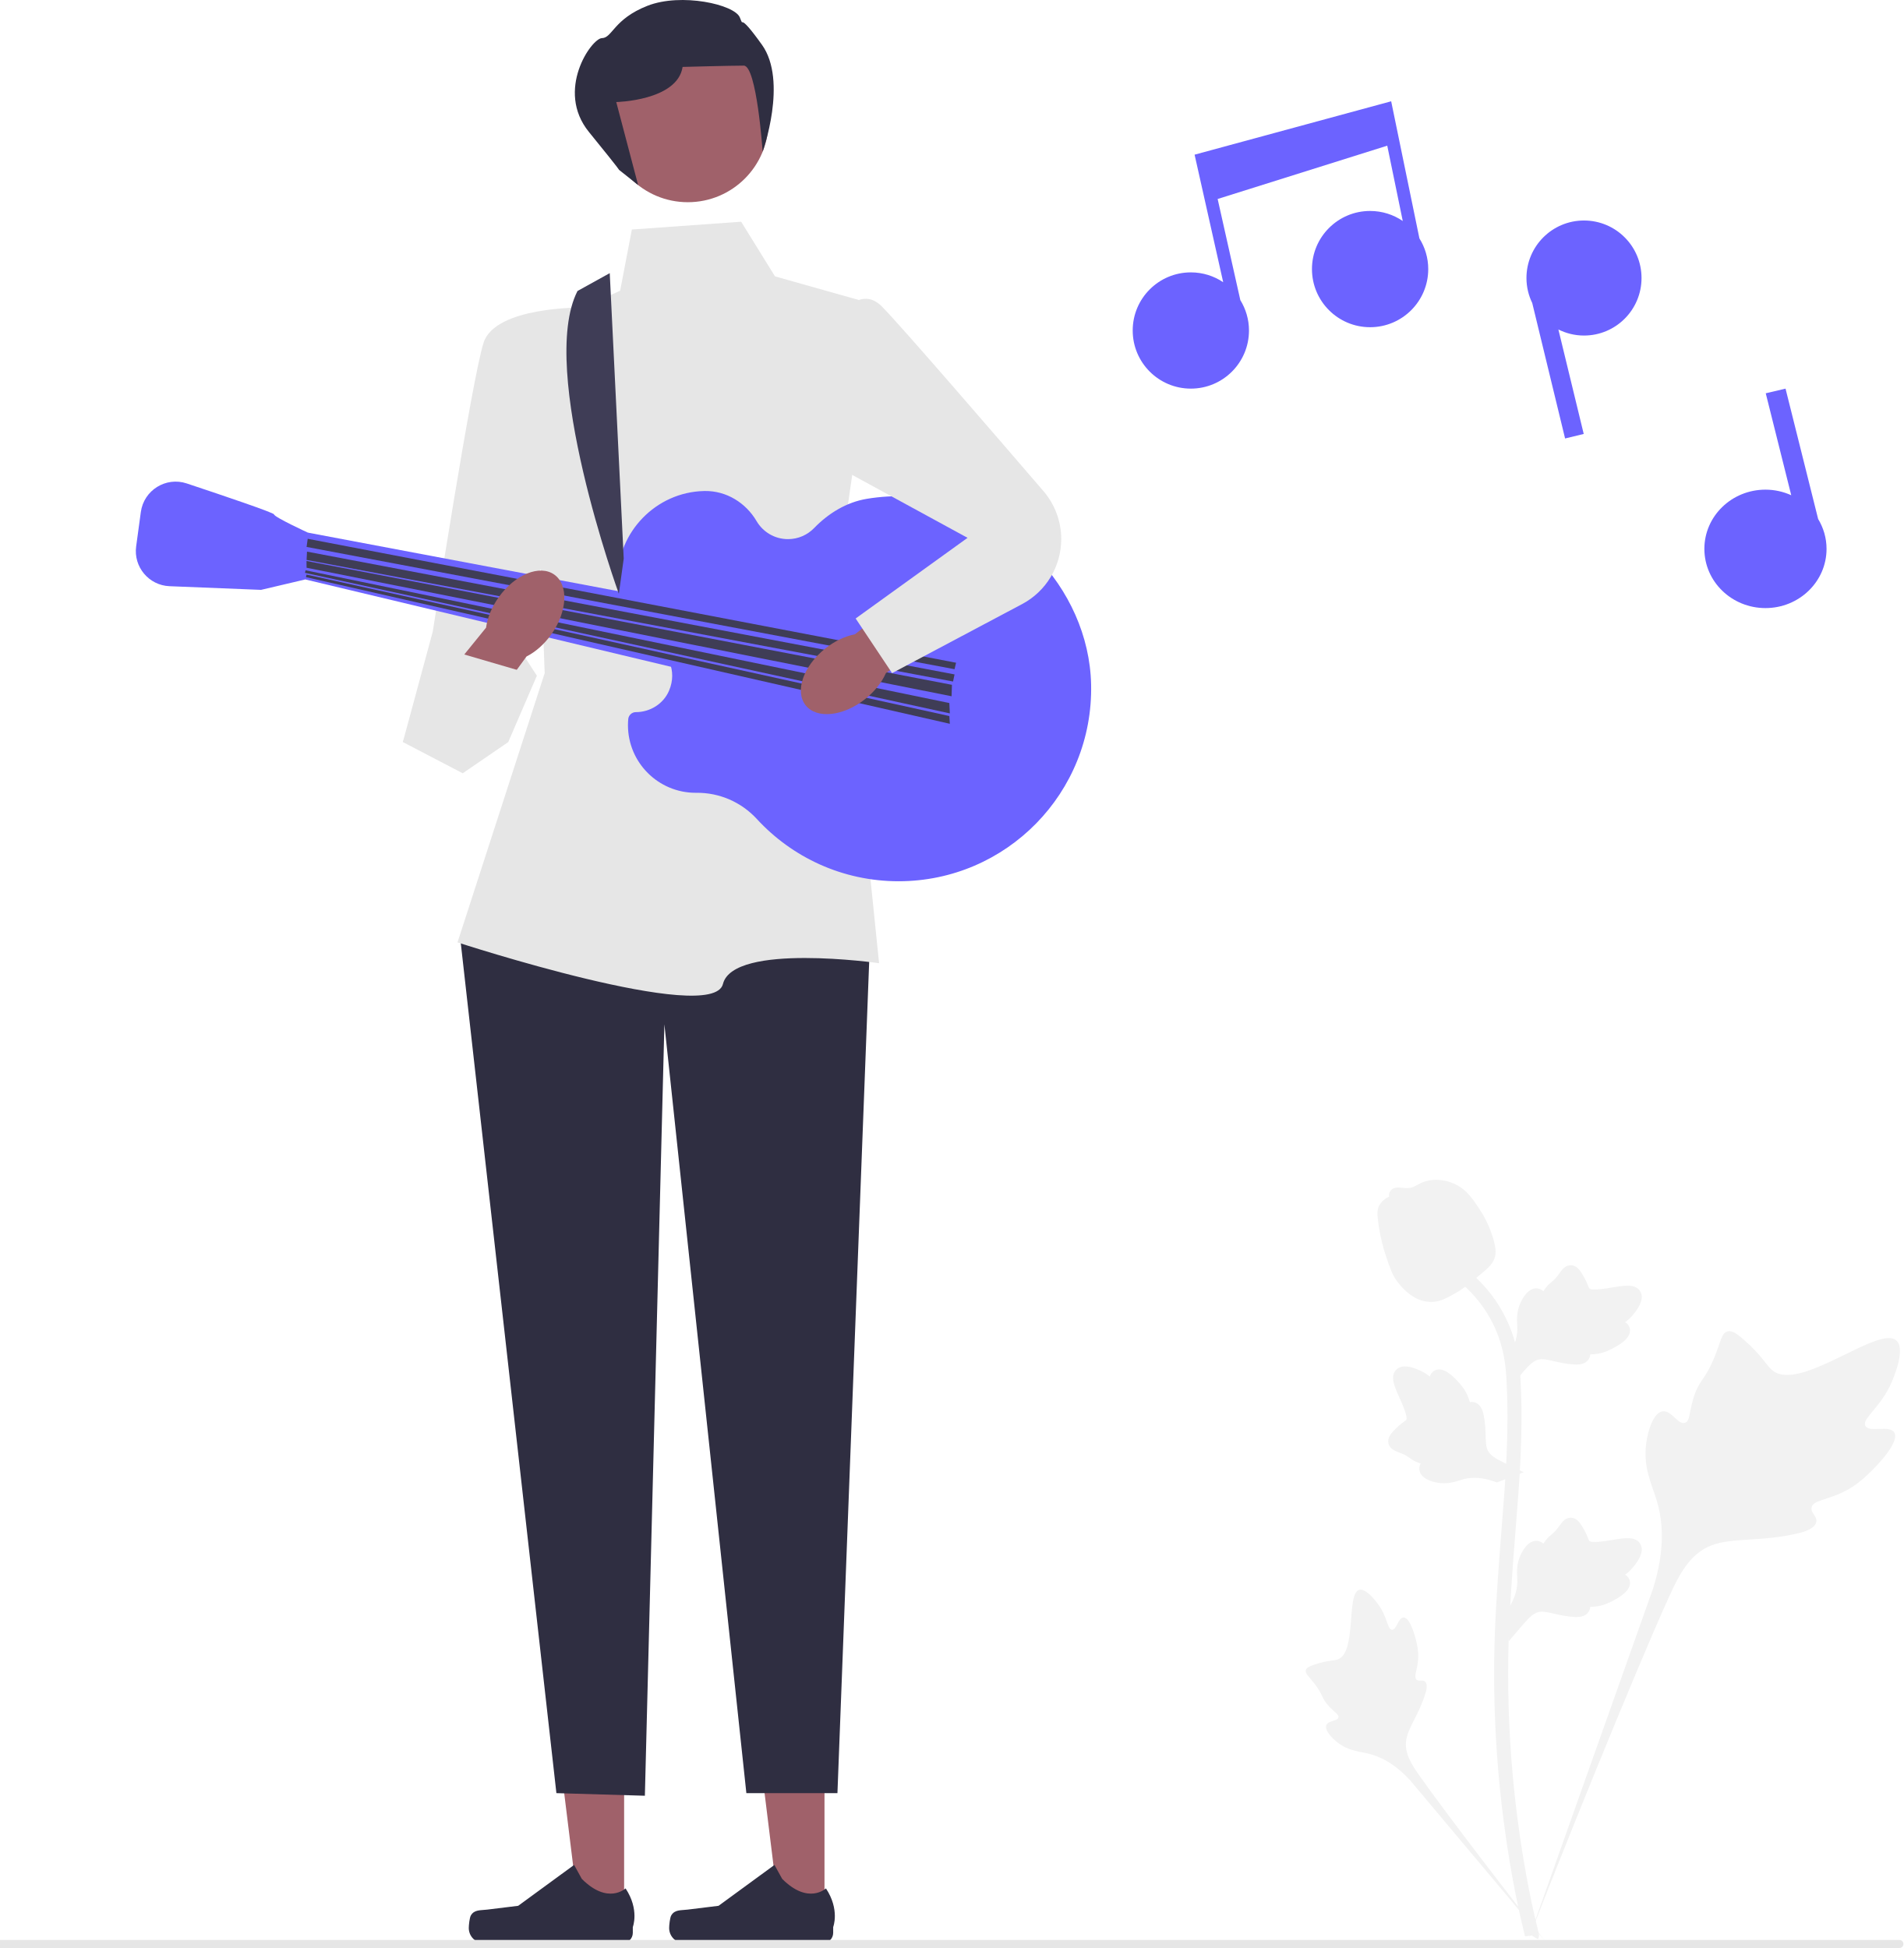
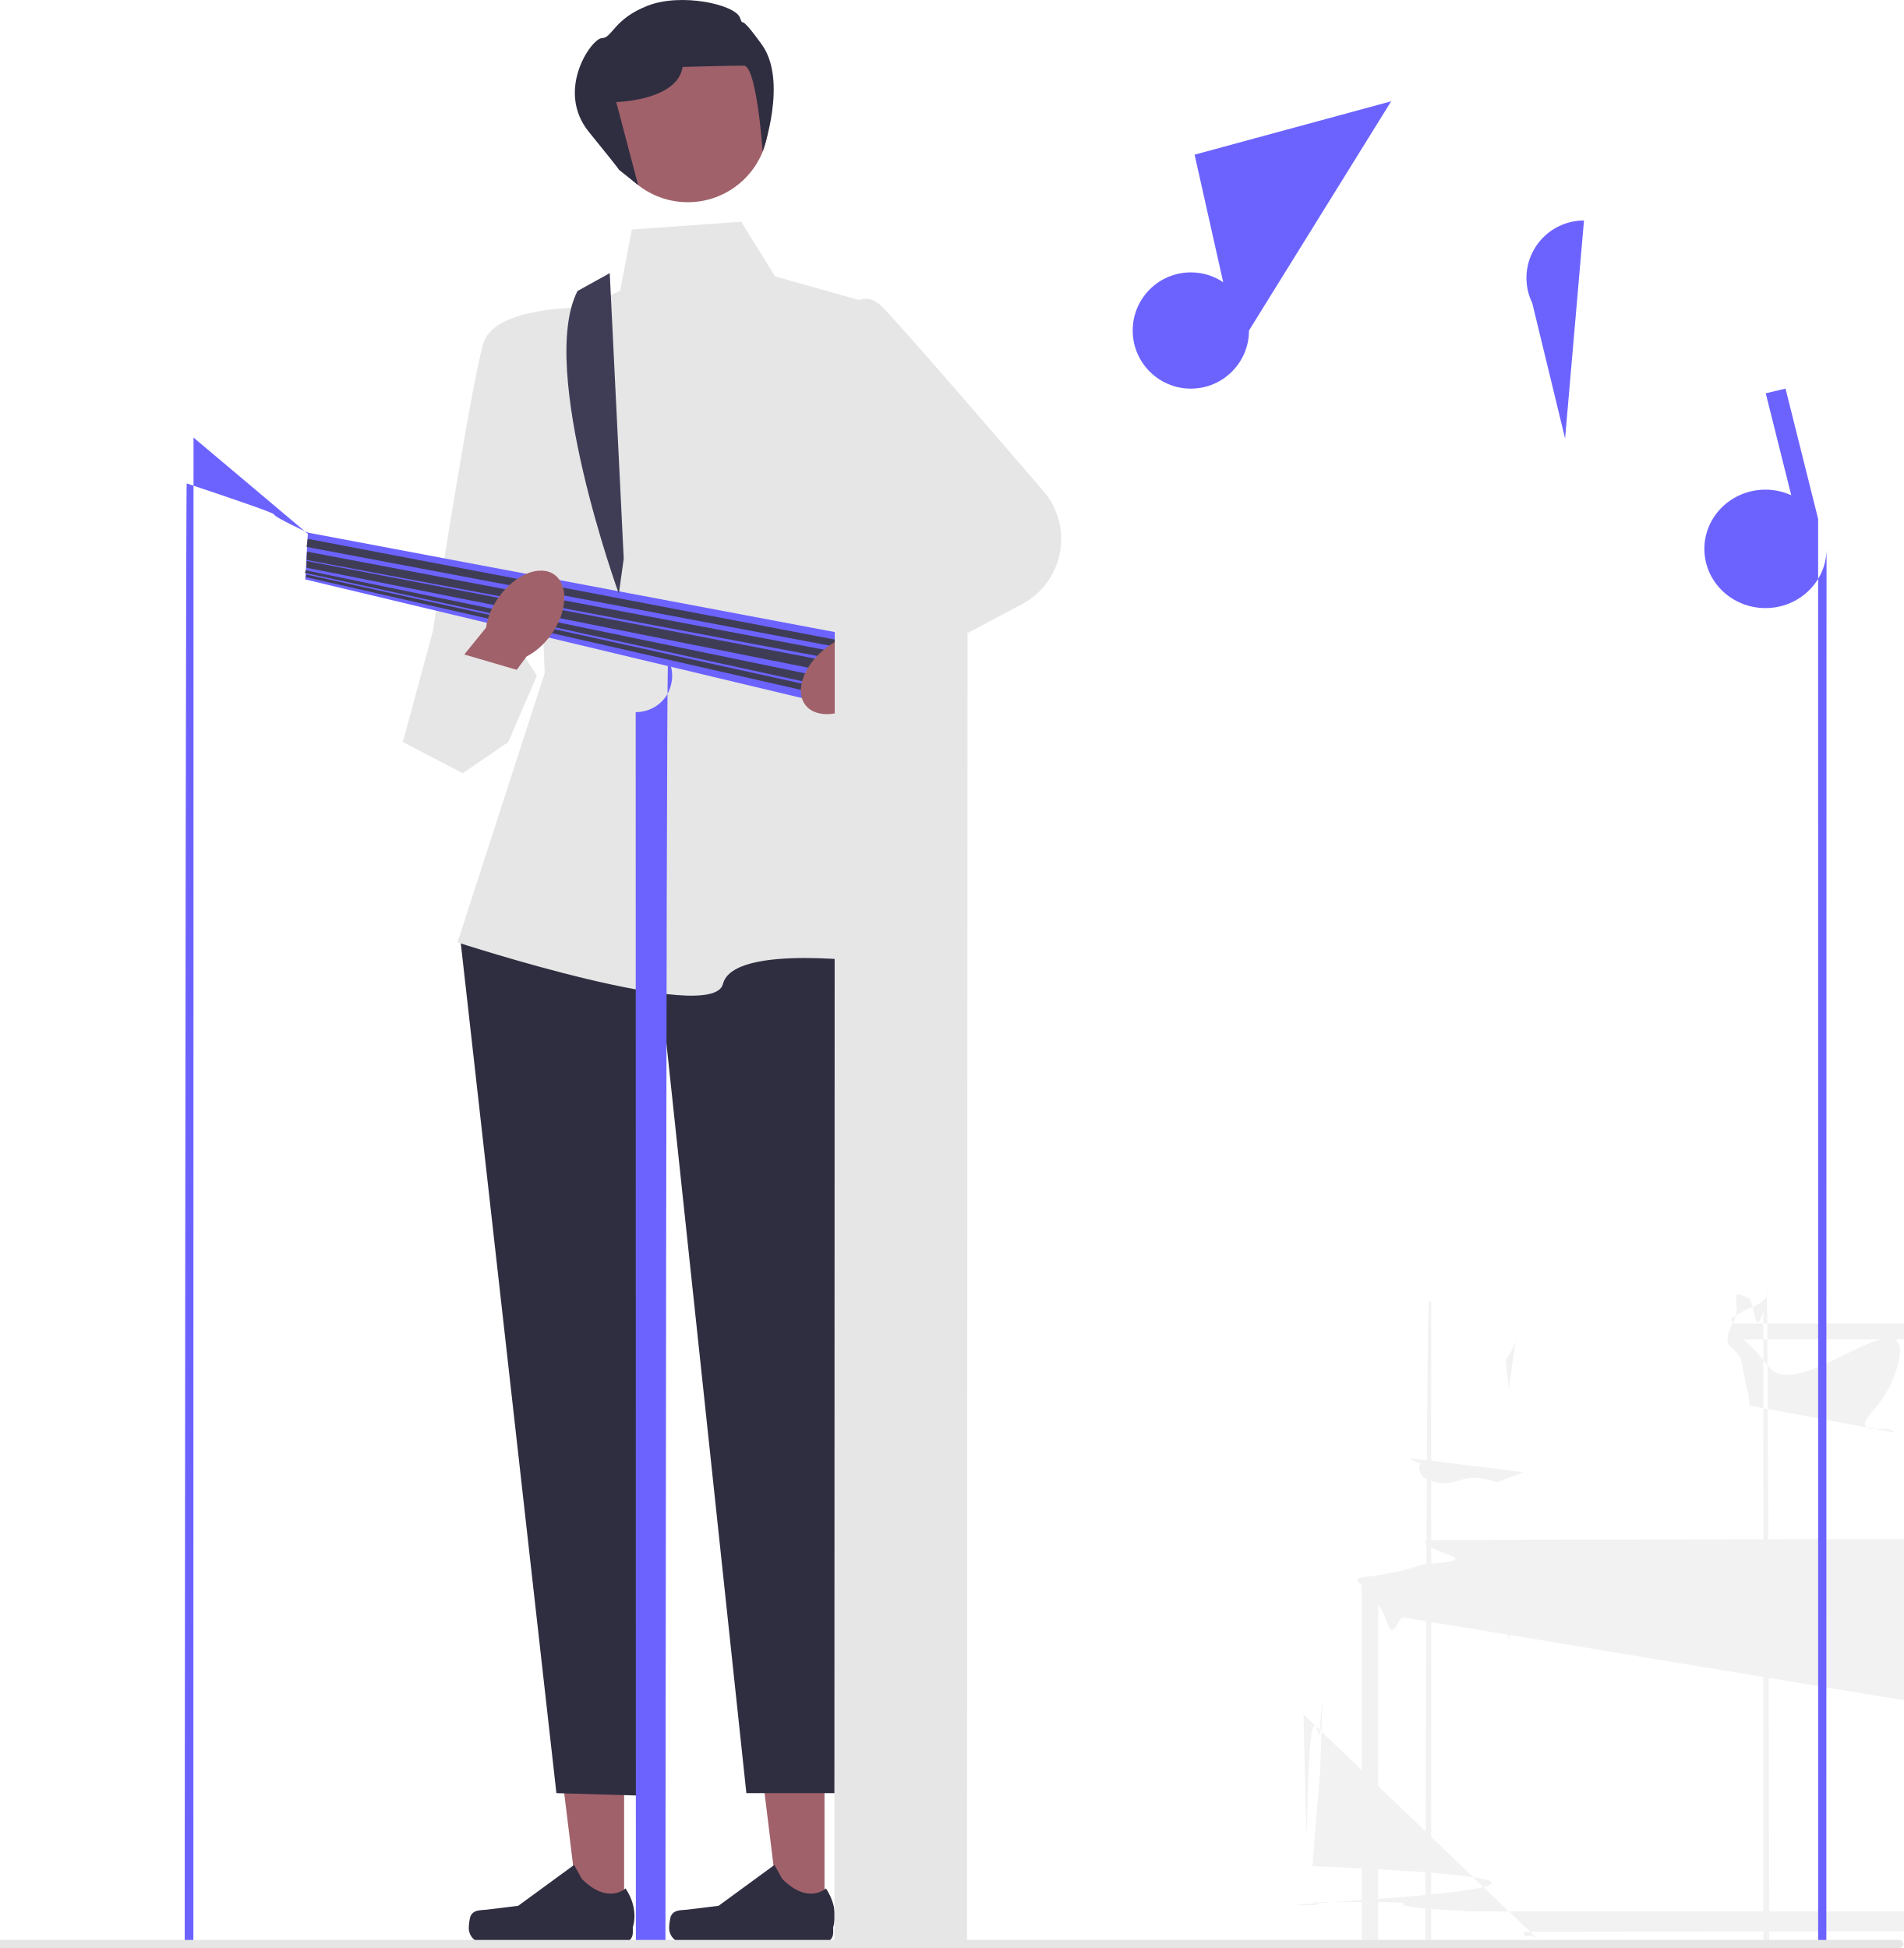
<svg xmlns="http://www.w3.org/2000/svg" width="397.725" height="407.127" viewBox="0 0 397.725 407.127">
  <g>
    <polygon points="172.279 400.518 162.935 400.517 158.49 364.473 172.281 364.474 172.279 400.518" fill="#a0616a" />
-     <path d="M140.264,400.306h0c-.291,.49-.444,2.072-.444,2.641h0c0,1.752,1.42,3.172,3.172,3.172h28.939c1.195,0,2.164-.969,2.164-2.164v-1.205s1.432-3.621-1.516-8.084c0,0-3.663,3.495-9.137-1.979l-1.614-2.924-11.684,8.545-6.476,.797c-1.417,.174-2.673-.027-3.402,1.2h-0Z" fill="#2f2e41" />
+     <path d="M140.264,400.306h0c-.291,.49-.444,2.072-.444,2.641h0c0,1.752,1.42,3.172,3.172,3.172h28.939c1.195,         0,2.164-.969,2.164-2.164v-1.205s1.432-3.621-1.516-8.084c0,0-3.663,3.495-9.137-1.979l-1.614-2.924-11.684,         8.545-6.476,.797c-1.417,.174-2.673-.027-3.402,1.2h-0Z" fill="#2f2e41" />
  </g>
  <g>
    <polygon points="130.411 400.518 121.067 400.517 116.621 364.473 130.413 364.474 130.411 400.518" fill="#a0616a" />
-     <path d="M98.396,400.306h0c-.291,.49-.444,2.072-.444,2.641h0c0,1.752,1.42,3.172,3.172,3.172h28.939c1.195,0,2.164-.969,2.164-2.164v-1.205s1.432-3.621-1.516-8.084c0,0-3.663,3.495-9.137-1.979l-1.614-2.924-11.684,8.545-6.476,.797c-1.417,.174-2.673-.027-3.402,1.2h-0Z" fill="#2f2e41" />
+     <path d="M98.396,400.306h0c-.291,.49-.444,2.072-.444,2.641h0c0,1.752,1.42,3.172,3.172,3.172h28.939c1.195,0,         2.164-.969,2.164-2.164v-1.205s1.432-3.621-1.516-8.084c0,0-3.663,3.495-9.137-1.979l-1.614-2.924-11.684,         8.545-6.476,.797c-1.417,.174-2.673-.027-3.402,1.2h-0Z" fill="#2f2e41" />
  </g>
-   <polygon points="173.082 174.391 181.782 196.685 174.985 374.761 155.954 374.761 138.826 214.085 134.748 375.305 116.261 374.761 96.142 195.869 109.464 179.829 173.082 174.391" fill="#2f2e41" />
-   <path d="M132.029,47.971l22.837-1.631,7.069,11.419,21.206,5.981-7.884,55.19,8.428,82.377s-30.45-4.35-32.625,4.35-55.462-8.7-55.462-8.7l18.215-56.278-1.631-44.043-4.894-25.556,22.294-10.331,2.447-12.778Z" fill="#e6e6e6" />
-   <path d="M121.698,64.283s-18.198-.272-20.654,7.341-10.612,60.356-10.612,60.356l-6.253,23.109,28.003-13.865-5.981-9.229,19.575-37.533-4.078-30.178Z" fill="#e6e6e6" />
-   <path d="M132.831,148.835c3.009,.003,5.806-1.731,6.976-4.503,.885-2.097,.801-4.108,.139-5.833,.213-.088,.424-.18,.642-.258-.32-.13-.632-.277-.943-.423-1.084-2.16-3.162-3.728-5.637-4.109-3.066-3.284-4.95-7.685-4.97-12.528-.041-9.981,8.056-18.319,18.035-18.558,.079-.002,.157-.003,.235-.004,4.468-.051,8.522,2.448,10.786,6.301,1.321,2.248,3.762,3.757,6.559,3.757,2.141,0,4.073-.885,5.453-2.309,3.008-3.102,6.775-5.411,11.038-6.119,2.799-.465,5.697-.64,8.661-.493,20.293,1.009,37.751,18.994,38.185,39.307,.483,22.624-17.713,41.116-40.228,41.116-11.715,0-22.256-5.01-29.607-13.002-3.264-3.548-7.837-5.536-12.658-5.486-.049,.001-.098,.001-.147,.001-7.808,0-14.137-6.33-14.137-14.137,0-.433,.021-.861,.062-1.283,.075-.79,.763-1.437,1.556-1.436h0Z" fill="#6c63ff" />
+   <polygon points="173.082 174.391 181.782 196.685 174.985 374.761 155.954 374.761 138.826 214.085 134.748 375.305          116.261 374.761 96.142 195.869 109.464 179.829 173.082 174.391" fill="#2f2e41" />
+   <path d="M132.029,47.971l22.837-1.631,7.069,11.419,21.206,5.981-7.884,55.19,8.428,82.377s-30.45-4.35-32.625,         4.35-55.462-8.7-55.462-8.7l18.215-56.278-1.631-44.043-4.894-25.556,22.294-10.331,2.447-12.778Z" fill="#e6e6e6" />
+   <path d="M121.698,64.283s-18.198-.272-20.654,7.341-10.612,60.356-10.612,60.356l-6.253,23.109,         28.003-13.865-5.981-9.229,19.575-37.533-4.078-30.178Z" fill="#e6e6e6" />
+   <path d="M132.831,148.835c3.009,.003,5.806-1.731,6.976-4.503,.885-2.097,.801-4.108,         .139-5.833,.213-.088,.424-.18,.642-.258-.32-.13-.632-.277-.943-.423-1.084-2.16-3.162-3.728-5.         63716-4.109-3.066-3.284-4.95-7.685-4.97-12.528-.041-9.981,8.056-18.319,18.035-18.558,.079-.002,         .157-.003,.235-.004,4.468-.051,8.522,2.448,10.786,6.301,1.321,2.248,3.762,3.757,6.559,3.757,2.141,0,         4.073-.885,5.453-2.309,3.008-3.102,6.775-5.411,11.038-6.119,2.799-.465,5.697-.64,8.661-.493,20.293,         1.009,37.751,18.994,38.185,39.307,.483,22.624-17.713,41.116-40.228,41.116-11.715,0-22.256-5.01-29.607-13.002-3.         26368-3.548-7.837-5.536-12.658-5.486-.049,.001-.098,.001-.147,.001-7.808,0-14.137-6.33-14.137-14.137,0-.433,         .021-.861,.062-1.283,.075-.79,.763-1.437,1.556-1.436h0Z" fill="#6c63ff" />
  <g>
-     <path d="M395.817,299.392c-.988-1.665-5.261,.118-6.046-1.394-.783-1.506,3.187-3.801,5.455-9.043,.409-.945,2.987-6.902,1.078-8.741-3.617-3.484-20.168,10.894-25.96,6.189-1.271-1.033-2.159-3.094-6.006-6.441-1.53-1.331-2.456-1.933-3.352-1.709-1.271,.317-1.372,2.018-2.734,5.363-2.044,5.015-3.253,4.713-4.443,8.714-.884,2.971-.682,4.698-1.722,5.034-1.472,.476-2.827-2.675-4.692-2.393-1.904,.288-3.054,3.956-3.418,6.703-.682,5.154,1.211,8.556,2.26,12.132,1.14,3.887,1.817,9.797-.816,18.165l-26.061,73.426c5.753-15.067,22.412-56.369,29.412-71.717,2.021-4.431,4.252-8.925,8.833-10.699,4.411-1.708,10.468-.688,18.191-2.549,.902-.217,3.405-.854,3.72-2.326,.26-1.217-1.212-1.896-.986-3.036,.303-1.529,3.199-1.548,6.756-3.312,2.509-1.244,4.072-2.723,5.416-3.995,.405-.384,6.428-6.155,5.114-8.372Z" fill="#f2f2f2" />
-     <path d="M293.286,338.047c-1.102,.004-1.46,2.616-2.429,2.565-.965-.05-.946-2.661-2.864-5.287-.346-.474-2.526-3.457-3.979-3.051-2.754,.77-.472,13.042-4.453,14.527-.874,.326-2.142,.167-4.894,1.09-1.095,.367-1.657,.648-1.806,1.152-.211,.715,.595,1.256,1.843,2.889,1.872,2.45,1.375,2.956,2.995,4.695,1.203,1.291,2.109,1.69,1.974,2.298-.191,.86-2.128,.616-2.528,1.613-.408,1.017,1.061,2.641,2.304,3.612,2.333,1.822,4.548,1.874,6.607,2.391,2.237,.562,5.333,1.935,8.68,5.642l28.519,33.977c-5.735-7.171-21.2-27.264-26.713-35.129-1.592-2.27-3.154-4.662-2.702-7.422,.435-2.658,2.683-5.337,3.998-9.664,.154-.505,.563-1.918-.068-2.497-.522-.479-1.28,.048-1.775-.392-.663-.59,.163-2.016,.324-4.272,.113-1.59-.162-2.784-.398-3.811-.071-.31-1.166-4.931-2.634-4.925Z" fill="#f2f2f2" />
-     <path d="M315.278,342.984l-.664-5.929,.303-.449c1.404-2.078,2.12-4.108,2.129-6.035,.001-.306-.013-.613-.027-.925-.057-1.237-.129-2.774,.673-4.566,.449-.999,1.712-3.312,3.61-3.026,.511,.072,.897,.306,1.191,.581,.043-.069,.087-.137,.135-.212,.591-.902,1.059-1.288,1.51-1.66,.346-.286,.704-.581,1.265-1.28,.246-.306,.438-.575,.6-.802,.491-.684,1.132-1.5,2.263-1.486,1.208,.057,1.841,1.056,2.26,1.718,.749,1.179,1.088,2.03,1.313,2.594,.082,.206,.175,.438,.222,.51,.389,.573,3.554,.037,4.747-.157,2.678-.447,4.996-.833,5.95,.856,.684,1.208,.176,2.806-1.556,4.875-.54,.644-1.114,1.134-1.623,1.517,.422,.252,.8,.638,.953,1.245h0c.361,1.437-.875,2.877-3.67,4.286-.694,.352-1.629,.822-2.939,1.048-.617,.106-1.172,.132-1.648,.146-.01,.275-.074,.573-.242,.879-.491,.902-1.513,1.331-3.053,1.228-1.695-.089-3.09-.412-4.321-.696-1.075-.246-2.001-.455-2.728-.407-1.348,.109-2.388,1.188-3.607,2.588l-3.045,3.559Z" fill="#f2f2f2" />
-     <path d="M318.359,307.683l-5.567,2.146-.512-.18c-2.367-.831-4.512-1.009-6.377-.528-.297,.076-.589,.168-.888,.261-1.182,.369-2.651,.828-4.588,.507-1.08-.181-3.638-.816-3.843-2.724-.06-.512,.069-.946,.26-1.299-.077-.024-.155-.05-.239-.076-1.022-.343-1.515-.698-1.989-1.04-.365-.262-.741-.534-1.559-.899-.359-.16-.668-.278-.928-.377-.786-.301-1.738-.715-2.011-1.812-.251-1.183,.555-2.049,1.088-2.622,.951-1.023,1.687-1.567,2.176-1.928,.179-.131,.379-.28,.437-.344,.455-.522-.866-3.447-1.356-4.551-1.111-2.477-2.073-4.621-.681-5.973,.995-.968,2.669-.882,5.111,.268,.76,.359,1.379,.79,1.879,1.185,.137-.472,.415-.936,.963-1.238h0c1.299-.713,3.005,.116,5.076,2.463,.517,.582,1.208,1.367,1.759,2.577,.259,.57,.425,1.101,.559,1.557,.268-.06,.573-.073,.912,.011,.997,.246,1.671,1.126,1.962,2.642,.344,1.662,.385,3.094,.423,4.357,.035,1.102,.067,2.051,.299,2.742,.447,1.277,1.755,2.008,3.418,2.833l4.214,2.042Z" fill="#f2f2f2" />
-     <path d="M315.278,290.216l-.664-5.929,.303-.449c1.404-2.078,2.12-4.108,2.129-6.035,.001-.306-.013-.613-.027-.925-.057-1.237-.129-2.774,.673-4.566,.449-.999,1.712-3.312,3.61-3.026,.511,.072,.897,.306,1.191,.581,.043-.069,.087-.137,.135-.212,.591-.902,1.059-1.288,1.51-1.66,.346-.286,.704-.581,1.265-1.28,.246-.306,.438-.575,.6-.802,.491-.684,1.132-1.5,2.263-1.486,1.208,.057,1.841,1.056,2.26,1.718,.749,1.179,1.088,2.03,1.313,2.594,.082,.206,.175,.438,.222,.51,.389,.573,3.554,.037,4.747-.157,2.678-.447,4.996-.833,5.95,.856,.684,1.208,.176,2.806-1.556,4.875-.54,.644-1.114,1.134-1.623,1.517,.422,.252,.8,.638,.953,1.245h0c.361,1.437-.875,2.877-3.67,4.286-.694,.352-1.629,.822-2.939,1.048-.617,.106-1.172,.132-1.648,.146-.01,.275-.074,.573-.242,.879-.491,.902-1.513,1.331-3.053,1.228-1.695-.089-3.09-.412-4.321-.696-1.075-.246-2.001-.455-2.728-.407-1.348,.109-2.388,1.188-3.607,2.588l-3.045,3.559Z" fill="#f2f2f2" />
-     <path d="M321.345,405.302l-1.242-.779-.301-1.434,.301,1.434-1.449,.166c-.023-.135-.102-.444-.22-.928-.648-2.651-2.625-10.718-4.274-23.424-1.151-8.869-1.802-17.987-1.937-27.105-.135-9.132,.298-16.046,.644-21.603,.262-4.191,.58-8.182,.892-12.07,.83-10.386,1.613-20.197,1.031-31.059-.129-2.425-.399-7.472-3.348-12.843-1.711-3.115-4.067-5.88-7.004-8.216l1.826-2.296c3.242,2.582,5.849,5.646,7.748,9.104,3.269,5.955,3.564,11.454,3.706,14.097,.593,11.053-.199,20.959-1.038,31.445-.309,3.873-.627,7.847-.887,12.021-.344,5.505-.772,12.359-.638,21.374,.132,9.009,.776,18.016,1.911,26.773,1.629,12.545,3.577,20.492,4.217,23.103,.341,1.394,.412,1.686,.063,2.239Z" fill="#f2f2f2" />
-     <path d="M299.06,272.1c-.12,0-.242-.003-.365-.011-2.496-.135-4.808-1.629-6.872-4.44-.968-1.323-1.463-2.831-2.451-5.84-.153-.464-.897-2.817-1.35-6.055-.296-2.116-.259-3,.16-3.782,.465-.87,1.218-1.477,2.066-1.887-.037-.281-.007-.57,.115-.865,.5-1.222,1.828-1.062,2.546-.985,.364,.046,.817,.106,1.307,.08,.77-.037,1.184-.266,1.811-.61,.6-.329,1.346-.739,2.452-.965,2.181-.455,4.009,.163,4.612,.366,3.171,1.056,4.734,3.521,6.543,6.376,.361,.573,1.599,2.657,2.416,5.514,.59,2.061,.507,2.977,.329,3.659-.361,1.4-1.212,2.202-3.375,3.971-2.259,1.852-3.392,2.78-4.366,3.344-2.266,1.308-3.689,2.13-5.578,2.13Z" fill="#f2f2f2" />
+     <path d="M395.817,299.392c-.988-1.665-5.261,.118-6.046-1.394-.783-1.506,3.187-3.801,5.455-9.043,.409-.945,         2.987-6.902,1.078-8.741-3.617-3.484-20.168,10.894-25.96,6.189-1.271-1.033-2.159-3.094-6.006-6.441-1.53-1.         33144-2.456-1.933-3.352-1.709-1.271,.317-1.372,2.018-2.734,5.363-2.044,5.015-3.253,4.713-4.443,8.714-.884,2.         97053-.682,4.698-1.722,5.034-1.472,.476-2.827-2.675-4.692-2.393-1.904,.288-3.054,3.956-3.418,6.703-.682,         5.154,1.211,8.556,2.26,12.132,1.14,3.887,1.817,9.797-.816,18.165l-26.061,73.426c5.753-15.067,22.412-56.369,         29.412-71.717,2.021-4.431,4.252-8.925,8.833-10.699,4.411-1.708,10.468-.688,18.191-2.549,.902-.217,3.405-.854,         3.72-2.326,.26-1.217-1.212-1.896-.986-3.036,.303-1.529,3.199-1.548,6.756-3.312,2.509-1.244,4.072-2.723,5.         41557-3.995,.405-.384,6.428-6.155,5.114-8.372Z" fill="#f2f2f2" />
+     <path d="M293.286,338.047c-1.102,.004-1.46,2.616-2.429,2.565-.965-.05-.946-2.661-2.864-5.287-.346-.474-2.         52604-3.457-3.979-3.051-2.754,.77-.472,13.042-4.453,14.527-.874,.326-2.142,.167-4.894,1.09-1.095,.367-1.         65715,.648-1.806,1.152-.211,.715,.595,1.256,1.843,2.889,1.872,2.45,1.375,2.956,2.995,4.695,1.203,1.291,2.         10878,1.69,1.974,2.298-.191,.86-2.128,.616-2.528,1.613-.408,1.017,1.061,2.641,2.304,3.612,2.333,1.822,         4.548,1.874,6.607,2.391,2.237,.562,5.333,1.935,8.68,5.642l28.519,33.977c-5.735-7.171-21.2-27.264-26.         71299-35.129-1.592-2.27-3.154-4.662-2.702-7.422,.435-2.658,2.683-5.337,3.998-9.664,.154-.505,.563-1.918-.         06841-2.497-.522-.479-1.28,.048-1.775-.392-.663-.59,.163-2.016,.324-4.272,.113-1.59-.162-2.784-.398-3.         81079-.071-.31-1.166-4.931-2.634-4.925Z" fill="#f2f2f2" />
+     <path d="M315.278,342.984l-.664-5.929,.303-.449c1.404-2.078,2.12-4.108,2.129-6.035,.001-.306-.013-.613-.         0272-.925-.057-1.237-.129-2.774,.673-4.566,.449-.999,1.712-3.312,3.61-3.026,.511,.072,.897,.306,1.191,         .581,.043-.069,.087-.137,.135-.212,.591-.902,1.059-1.288,1.51-1.66,.346-.286,.704-.581,1.265-1.28,         .246-.306,.438-.575,.6-.802,.491-.684,1.132-1.5,2.263-1.486,1.208,.057,1.841,1.056,2.26,1.718,.749,         1.179,1.088,2.03,1.313,2.594,.082,.206,.175,.438,.222,.51,.389,.573,3.554,.037,4.747-.157,2.678-.447,         4.996-.833,5.95,.856,.684,1.208,.176,2.806-1.556,4.875-.54,.644-1.114,1.134-1.623,1.517,.422,.252,         .8,.638,.953,1.245h0c.361,1.437-.875,2.877-3.67,4.286-.694,.352-1.629,.822-2.939,1.048-.617,         .106-1.172,.132-1.648,.146-.01,.275-.074,.573-.242,.879-.491,.902-1.513,1.331-3.053,         1.228-1.695-.089-3.09-.412-4.321-.696-1.075-.246-2.001-.455-2.728-.407-1.348,.109-2.388,         1.188-3.607,2.588l-3.045,3.559Z" fill="#f2f2f2" />
+     <path d="M318.359,307.683l-5.567,2.146-.512-.18c-2.367-.831-4.512-1.009-6.377-.528-.297,.076-.589,         .168-.888,.261-1.182,.369-2.651,.828-4.588,.507-1.08-.181-3.638-.816-3.843-2.724-.06-.512,         .069-.946,.26-1.299-.077-.024-.155-.05-.239-.076-1.022-.343-1.515-.698-1.989-1.04-.365-.262-.741-.         53382-1.559-.899-.359-.16-.668-.278-.928-.377-.786-.301-1.738-.715-2.011-1.812-.251-1.183,.555-2.049,         1.088-2.622,.951-1.023,1.687-1.567,2.176-1.928,.179-.131,.379-.28,.437-.344,.455-.522-         .866-3.447-1.356-4.551-1.111-2.477-2.073-4.621-.681-5.973,.995-.968,2.669-.882,5.111,.268,         .76,.359,1.379,.79,1.879,1.185,.137-.472,.415-.936,.963-1.238h0c1.299-.713,3.005,.116,5.076,2.463,         .517,.582,1.208,1.367,1.759,2.577,.259,.57,.425,1.101,.559,1.557,.268-.06,.573-.073,.912,.011,.997,         .246,1.671,1.126,1.962,2.642,.344,1.662,.385,3.094,.423,4.357,.035,1.102,.067,2.051,.299,2.742,.447,         1.277,1.755,2.008,3.418,2.833l4.214,2.042Z" fill="#f2f2f2" />
+     <path d="M315.278,290.216l-.664-5.929,.303-.449c1.404-2.078,2.12-4.108,2.129-6.035,.001-.306-.013-.613-         .027-.925-.057-1.237-.129-2.774,.673-4.566,.449-.999,1.712-3.312,3.61-3.026,.511,.072,.897,.306,1.191,.         58116,.043-.069,.087-.137,.135-.212,.591-.902,1.059-1.288,1.51-1.66,.346-.286,.704-.581,1.265-1.28,.         2462-.306,.438-.575,.6-.802,.491-.684,1.132-1.5,2.263-1.486,1.208,.057,1.841,1.056,2.26,1.718,.749,1.         17949,1.088,2.03,1.313,2.594,.082,.206,.175,.438,.222,.51,.389,.573,3.554,.037,4.747-.157,2.678-.447,4.         99566-.833,5.95,.856,.684,1.208,.176,2.806-1.556,4.875-.54,.644-1.114,1.134-1.623,1.517,.422,.252,.8         ,.638,.953,1.245h0c.361,1.437-.875,2.877-3.67,4.286-.694,.352-1.629,.822-2.939,1.048-.617,.106-1.172,.         13169-1.648,.146-.01,.275-.074,.573-.242,.879-.491,.902-1.513,1.331-3.053,1.228-1.695-.089-3.09-.412-         4.321-.696-1.075-.246-2.001-.455-2.728-.407-1.348,.109-2.388,1.188-3.607,2.588l-3.045,3.559Z" fill="#f2f2f2" />
+     <path d="M321.345,405.302l-1.242-.779-.301-1.434,.301,1.434-1.449,.166c-.023-.135-.102-.444-.22-.928-.648-2.         65099-2.625-10.718-4.274-23.424-1.151-8.869-1.802-17.987-1.937-27.105-.135-9.132,.298-16.046,.644-21.603,.261         95-4.191,.58-8.182,.892-12.07,.83-10.386,1.613-20.197,1.031-31.059-.129-2.425-.399-7.472-3.348-12.843-1.710         55-3.115-4.067-5.88-7.004-8.216l1.826-2.296c3.242,2.582,5.849,5.646,7.748,9.104,3.269,5.955,3.564,11.454,3         .706,14.097,.593,11.053-.199,20.959-1.038,31.445-.309,3.873-.627,7.847-.887,12.021-.344,5.505-.772,12.358         88-.638,21.374,.132,9.009,.776,18.016,1.911,26.773,1.629,12.545,3.577,20.492,4.217,23.103,.341,1.394,.412,1         .686,.063,2.239Z" fill="#f2f2f2" />
+     <path d="M299.06,272.1c-.12,0-.242-.003-.365-.011-2.496-.135-4.808-1.629-6.         87225-4.44-.968-1.323-1.463-2.831-2.451-5.84-.153-.464-.897-2.817-1.35-6.055-.296-2.116-.259-3,.         16032-3.782,.465-.87,1.218-1.477,2.066-1.887-.037-.281-.007-.57,.115-.865,.5-1.222,1.828-1.062,2.5         465-.985,.364,.046,.817,.106,1.307,.08,.77-.037,1.184-.266,1.811-.61,.6-.329,1.346-.739,2.452-.96         478,2.181-.455,4.009,.163,4.612,.366,3.171,1.056,4.734,3.521,6.543,6.376,.361,.573,1.599,2.657,2.416,5.513         83,.59,2.061,.507,2.977,.329,3.659-.361,1.4-1.212,2.202-3.375,3.971-2.259,1.852-3.392,2.78-4.366,3.343         8-2.266,1.308-3.689,2.13-5.578,2.13Z" fill="#f2f2f2" />
  </g>
  <polygon points="199.725 136.873 64.333 111.317 63.789 121.104 198.094 153.185 199.725 136.873" fill="#6c63ff" />
-   <path d="M65.964,112.948l-1.631-1.631s-7.069-3.262-7.069-3.806c0-.34-10.438-3.876-18.247-6.474-4.361-1.451-8.967,1.42-9.588,5.974l-.979,7.177c-.585,4.291,2.653,8.154,6.98,8.327l19.116,.765,9.244-2.175,2.175-8.156Z" fill="#6c63ff" />
+   <path d="M65.964,112.948l-1.631-1.631s-7.069-3.262-7.069-3.806c0-.34-10.438-3.876-18.247-6.474-4.361-1.451-8.         96741,1.42-9.588,5.974l-.979,7.177c-.585,4.291,2.653,8.154,6.98,8.327l19.116,.765,9.244-2.175,         2.175-8.156Z" fill="#6c63ff" />
  <polygon points="199.453 139.863 199.776 138.509 64.297 112.608 64.061 114.307 199.453 139.863" fill="#3f3d56" />
  <polygon points="199.143 142.436 199.453 140.951 64.15 115.289 64.061 117.026 199.143 142.436" fill="#3f3d56" />
  <polygon points="198.833 145.518 198.91 143.126 64.044 117.241 64.061 118.657 198.833 145.518" fill="#3f3d56" />
  <polygon points="198.471 149.098 198.366 146.932 63.847 119.193 63.731 119.724 198.471 149.098" fill="#3f3d56" />
  <polygon points="198.469 151.269 198.366 149.651 64.049 120.09 63.929 120.62 198.469 151.269" fill="#3f3d56" />
  <path d="M120.67,60.816l6.737-3.73,2.922,59.668-1.019,7.341s-17.008-46.899-8.64-63.279Z" fill="#3f3d56" />
  <circle cx="143.72" cy="25.405" r="16.856" fill="#a0616a" />
-   <path d="M129.31,35.465l4.03,3.217-4.573-17.354s12.778-.272,13.865-7.341c0,0,10.059-.272,12.778-.272s3.945,17.989,3.945,17.989c0,0,5.298-14.727-.139-22.339s-3.534-2.991-4.622-5.709-12.234-5.219-19.303-2.447c-7.069,2.772-7.341,6.724-9.516,6.76s-9.787,10.911-2.719,19.611,6.253,7.884,6.253,7.884Z" fill="#2f2e41" />
-   <path d="M180.807,146.078c1.998-1.594,3.47-3.507,4.3-5.398l19.992-13.984-6.933-9.318-19.534,15.189c-2.028,.389-4.22,1.4-6.218,2.994-4.564,3.642-6.386,8.949-4.068,11.853,2.318,2.905,7.896,2.307,12.46-1.335h0Z" fill="#a0616a" />
-   <path d="M104.214,124.806c-1.482,2.082-2.372,4.326-2.649,6.373l-15.375,18.943,9.228,7.053,14.603-19.975c1.843-.932,3.673-2.507,5.155-4.589,3.387-4.757,3.678-10.36,.651-12.515-3.027-2.155-8.226-.046-11.613,4.71h0Z" fill="#a0616a" />
-   <path d="M174.441,67.274s4.894-8.156,9.787-3.262c3.872,3.872,25.109,28.513,33.804,38.63,2.398,2.79,3.714,6.344,3.714,10.023h0c0,5.69-3.142,10.916-8.167,13.584l-27.176,14.431-7.612-11.419,23.381-16.856-35.887-19.575,8.156-25.556Z" fill="#e6e6e6" />
+   <path d="M129.31,35.465l4.03,3.217-4.573-17.354s12.778-.272,13.865-7.341c0,0,10.059-.272,12.778-.272s3.945,         17.989,3.945,17.989c0,0,5.298-14.727-.139-22.339s-3.534-2.991-4.622-5.709-12.234-5.219-19.303-2.447c-7.069,         2.772-7.341,6.724-9.516,6.76s-9.787,10.911-2.719,19.611,6.253,7.884,6.253,7.884Z" fill="#2f2e41" />
+   <path d="M180.807,146.078c1.998-1.594,3.47-3.507,4.3-5.398l19.992-13.984-6.933-9.318-19.534,15.189c-2.028,         .389-4.22,1.4-6.218,2.994-4.564,3.642-6.386,8.949-4.068,11.853,2.318,2.905,7.896,2.307,12.46-1.335h0Z" fill="#a0616a" />
+   <path d="M104.214,124.806c-1.482,2.082-2.372,4.326-2.649,6.373l-15.375,18.943,9.228,7.053,         14.603-19.975c1.843-.932,3.673-2.507,5.155-4.589,3.387-4.757,3.678-10.36,         .651-12.515-3.027-2.155-8.226-.046-11.613,4.71h0Z" fill="#a0616a" />
+   <path d="M174.441,67.274s4.894-8.156,9.787-3.262c3.872,3.872,25.109,28.513,33.804,38.63,2.398,2.79,         3.714,6.344,3.714,10.023h0c0,5.69-3.142,10.916-8.167,13.584l-27.176,14.431-7.612-11.419,23.381-16.856-35         88712-19.575,8.156-25.556Z" fill="#e6e6e6" />
  <polyline points="88.508 142.436 84.18 155.088 96.686 161.613 106.201 155.088 112.182 141.223 94.511 136.057" fill="#e6e6e6" />
-   <path d="M290.691,21.167l-41.079,11.159,5.977,26.655c-1.933-1.297-4.257-2.055-6.76-2.055-6.709,0-12.148,5.439-12.148,12.148s5.439,12.148,12.148,12.148,12.148-5.439,12.148-12.148c0-2.332-.669-4.503-1.808-6.353l-4.739-21.133,35.438-11.142,3.241,15.742c-1.945-1.323-4.294-2.098-6.824-2.098-6.709,0-12.148,5.439-12.148,12.148s5.439,12.148,12.148,12.148,12.148-5.439,12.148-12.148c0-2.357-.682-4.549-1.844-6.412l-5.901-28.66Z" fill="#6c63ff" />
-   <path d="M330.978,46.084c-6.64,0-12.022,5.383-12.022,12.022,0,1.877,.442,3.646,1.21,5.229l6.862,28.304,3.895-.944-5.293-21.834c1.613,.804,3.425,1.267,5.349,1.267,6.64,0,12.022-5.383,12.022-12.022s-5.383-12.022-12.022-12.022Z" fill="#6c63ff" />
-   <path d="M379.903,108.466l-6.812-27.243-4.135,.972,5.328,21.309c-1.639-.742-3.46-1.168-5.388-1.168-7.05,0-12.764,5.541-12.764,12.376s5.715,12.376,12.764,12.376,12.764-5.541,12.764-12.376c0-2.281-.648-4.411-1.758-6.246Z" fill="#6c63ff" />
+   <path d="M290.691,21.167l-41.079,11.159,5.977,26.655c-1.933-1.297-4.257-2.055-6.76-2.055-6.709,         0-12.148,5.439-12.148,12.148s5.439,12.148,12.148,12.148,12.148-5.439,12.148-12.148c0-2.332-.669-4.503-         1.808-6.353l-4.739-21.133,35.438-11.142,3.241,15.742c-1.945-1.323-4.294-2.098-6.824-2.098-6.709,0-12.         14836,5.439-12.148,12.148s5.439,12.148,12.148,12.148,12.148-5.439,12.148-12.148c0-2.357-.682-4.549-1.844-         6.412l-5.901-28.66Z" fill="#6c63ff" />
+   <path d="M330.978,46.084c-6.64,0-12.022,5.383-12.022,12.022,0,1.877,.442,3.646,1.21,5.229l6.862,28.304,3.895-.         94413-5.293-21.834c1.613,.804,3.425,1.267,5.349,1.267,6.64,0,12.022-5.383,12.022-12.022s-5.383-12.022-12.022-12.         0222Z" fill="#6c63ff" />
+   <path d="M379.903,108.466l-6.812-27.243-4.135,.972,5.328,21.309c-1.639-.742-3.46-1.168-5.388-1.168-7.05,         0-12.764,5.541-12.764,12.376s5.715,12.376,12.764,12.376,12.764-5.541,12.764-12.376c0-2.281-.648-4.411-1.         75774-6.246Z" fill="#6c63ff" />
  <path d="M397.725,406.287h0c0,.464-.376,.84-.84,.84H0v-1.68H396.885c.464,0,.84,.376,.84,.84Z" fill="#e6e6e6" />
</svg>
